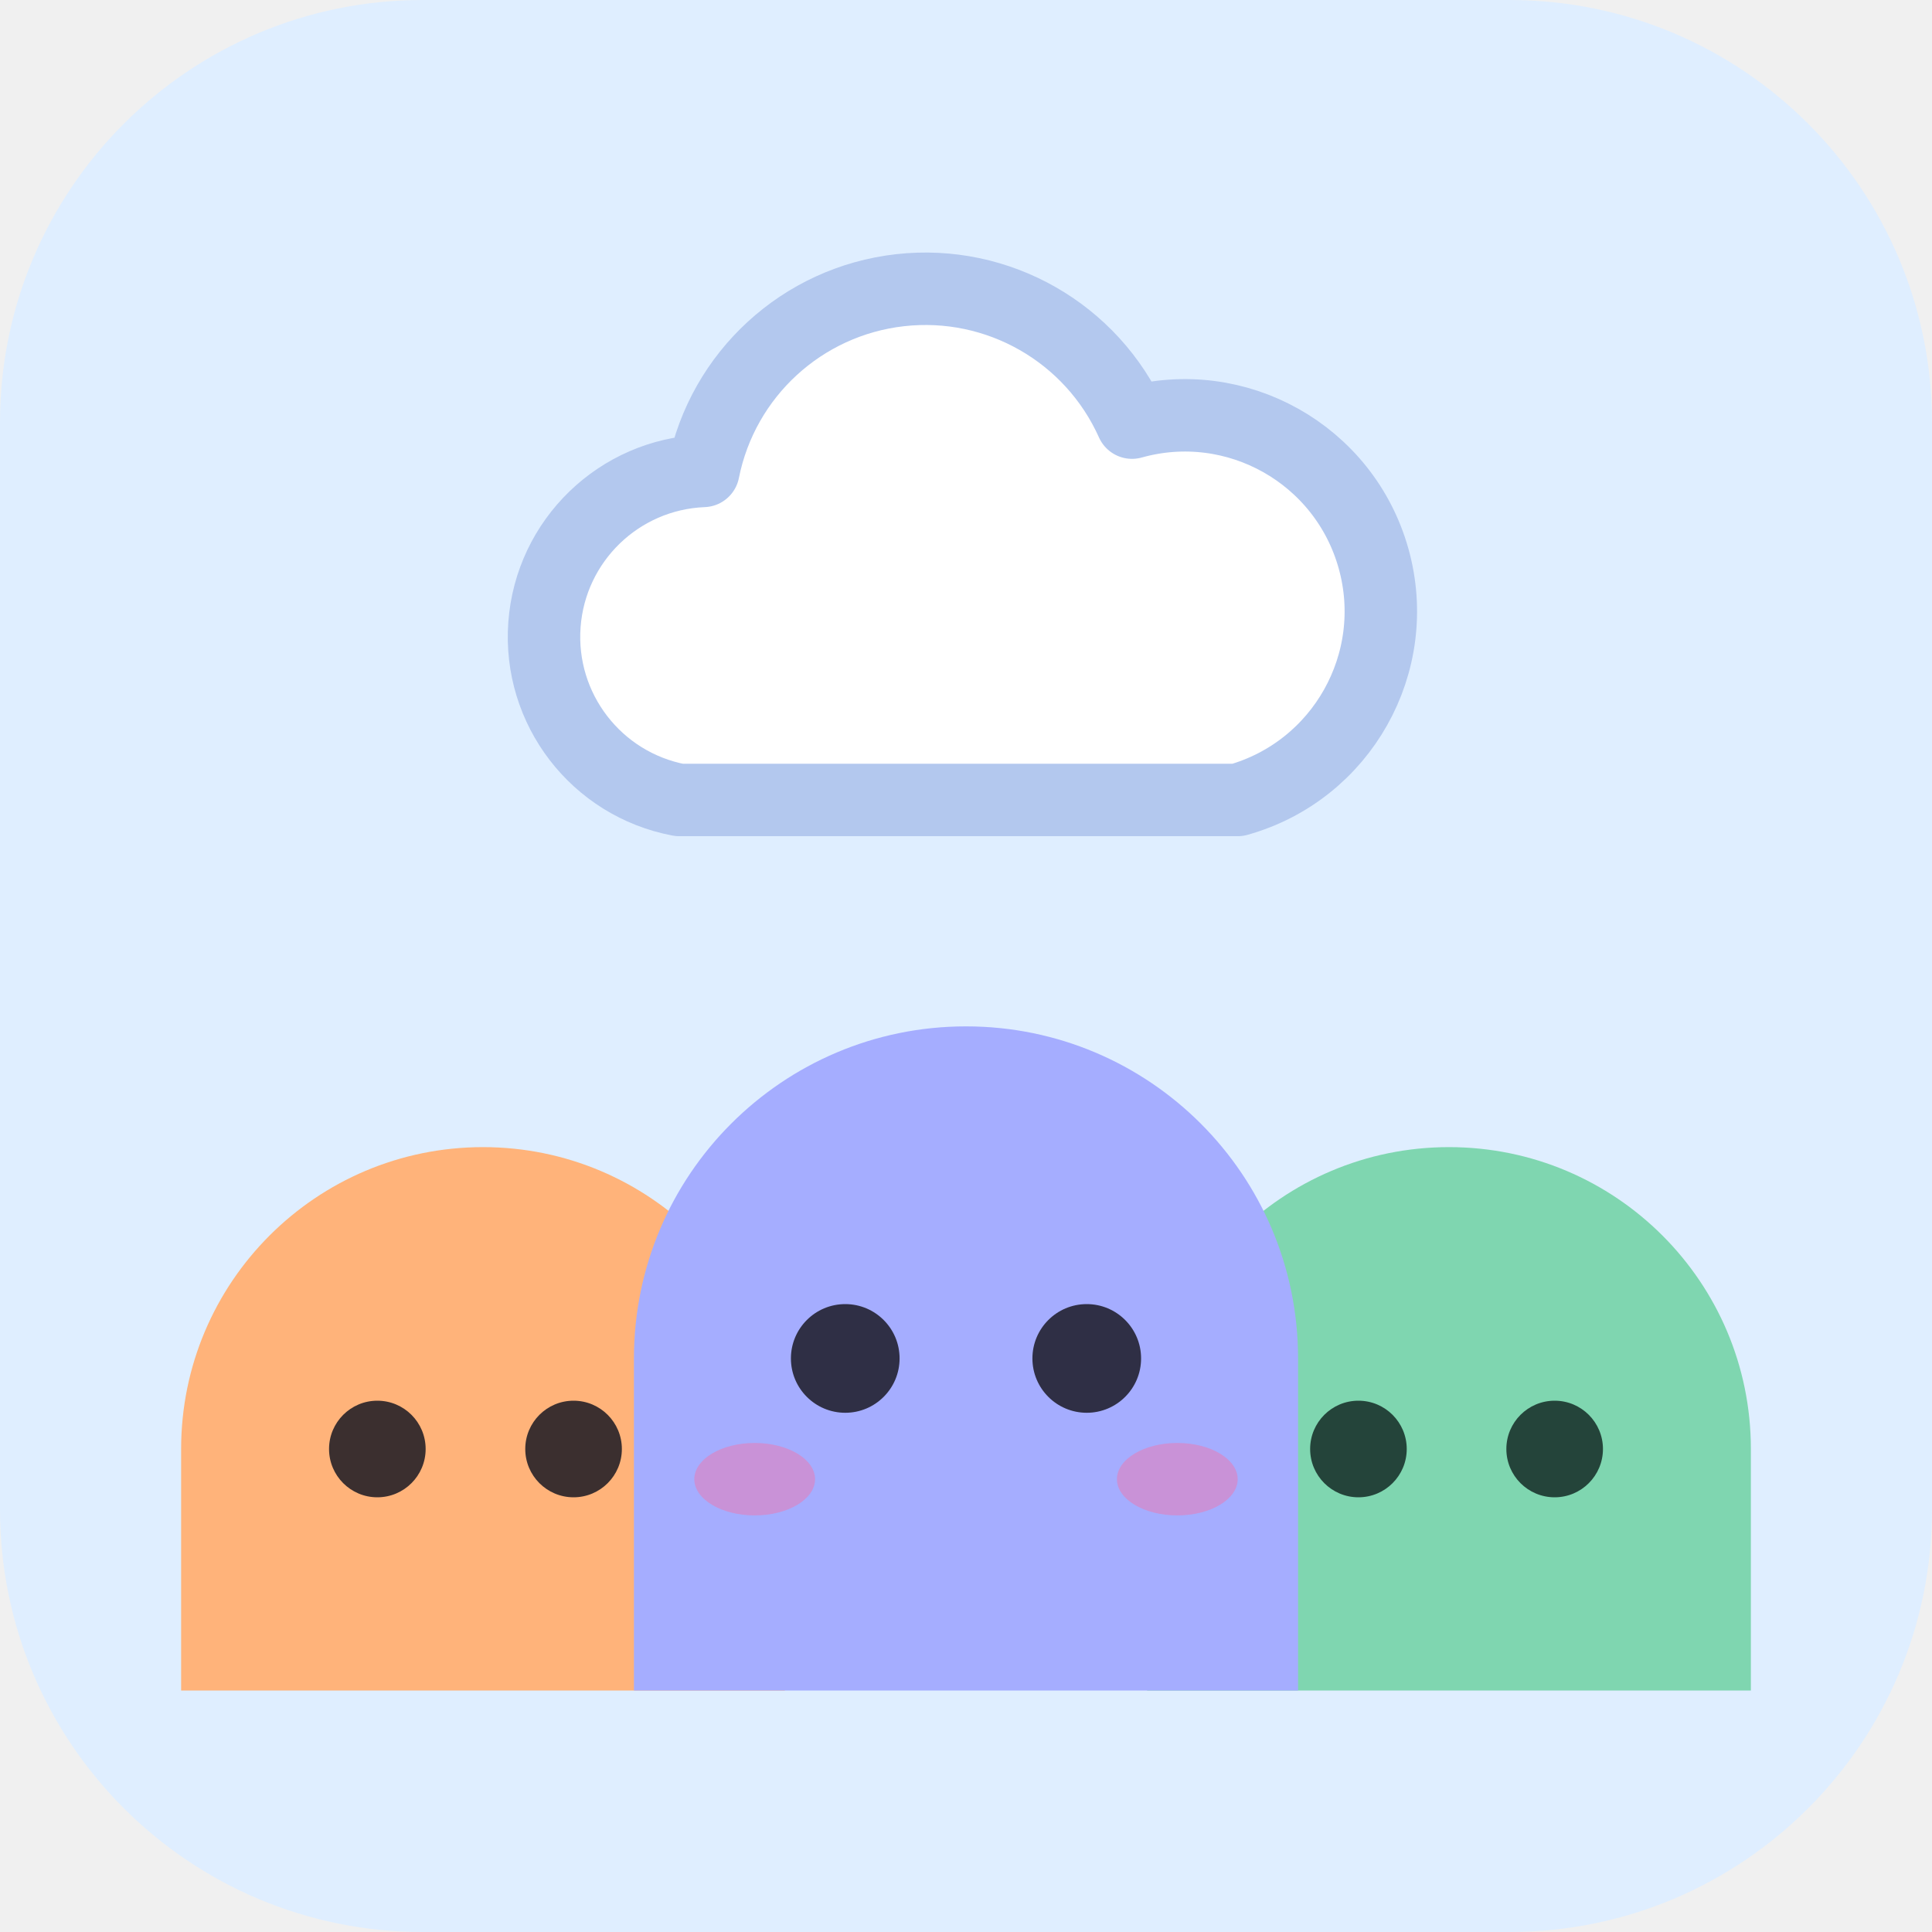
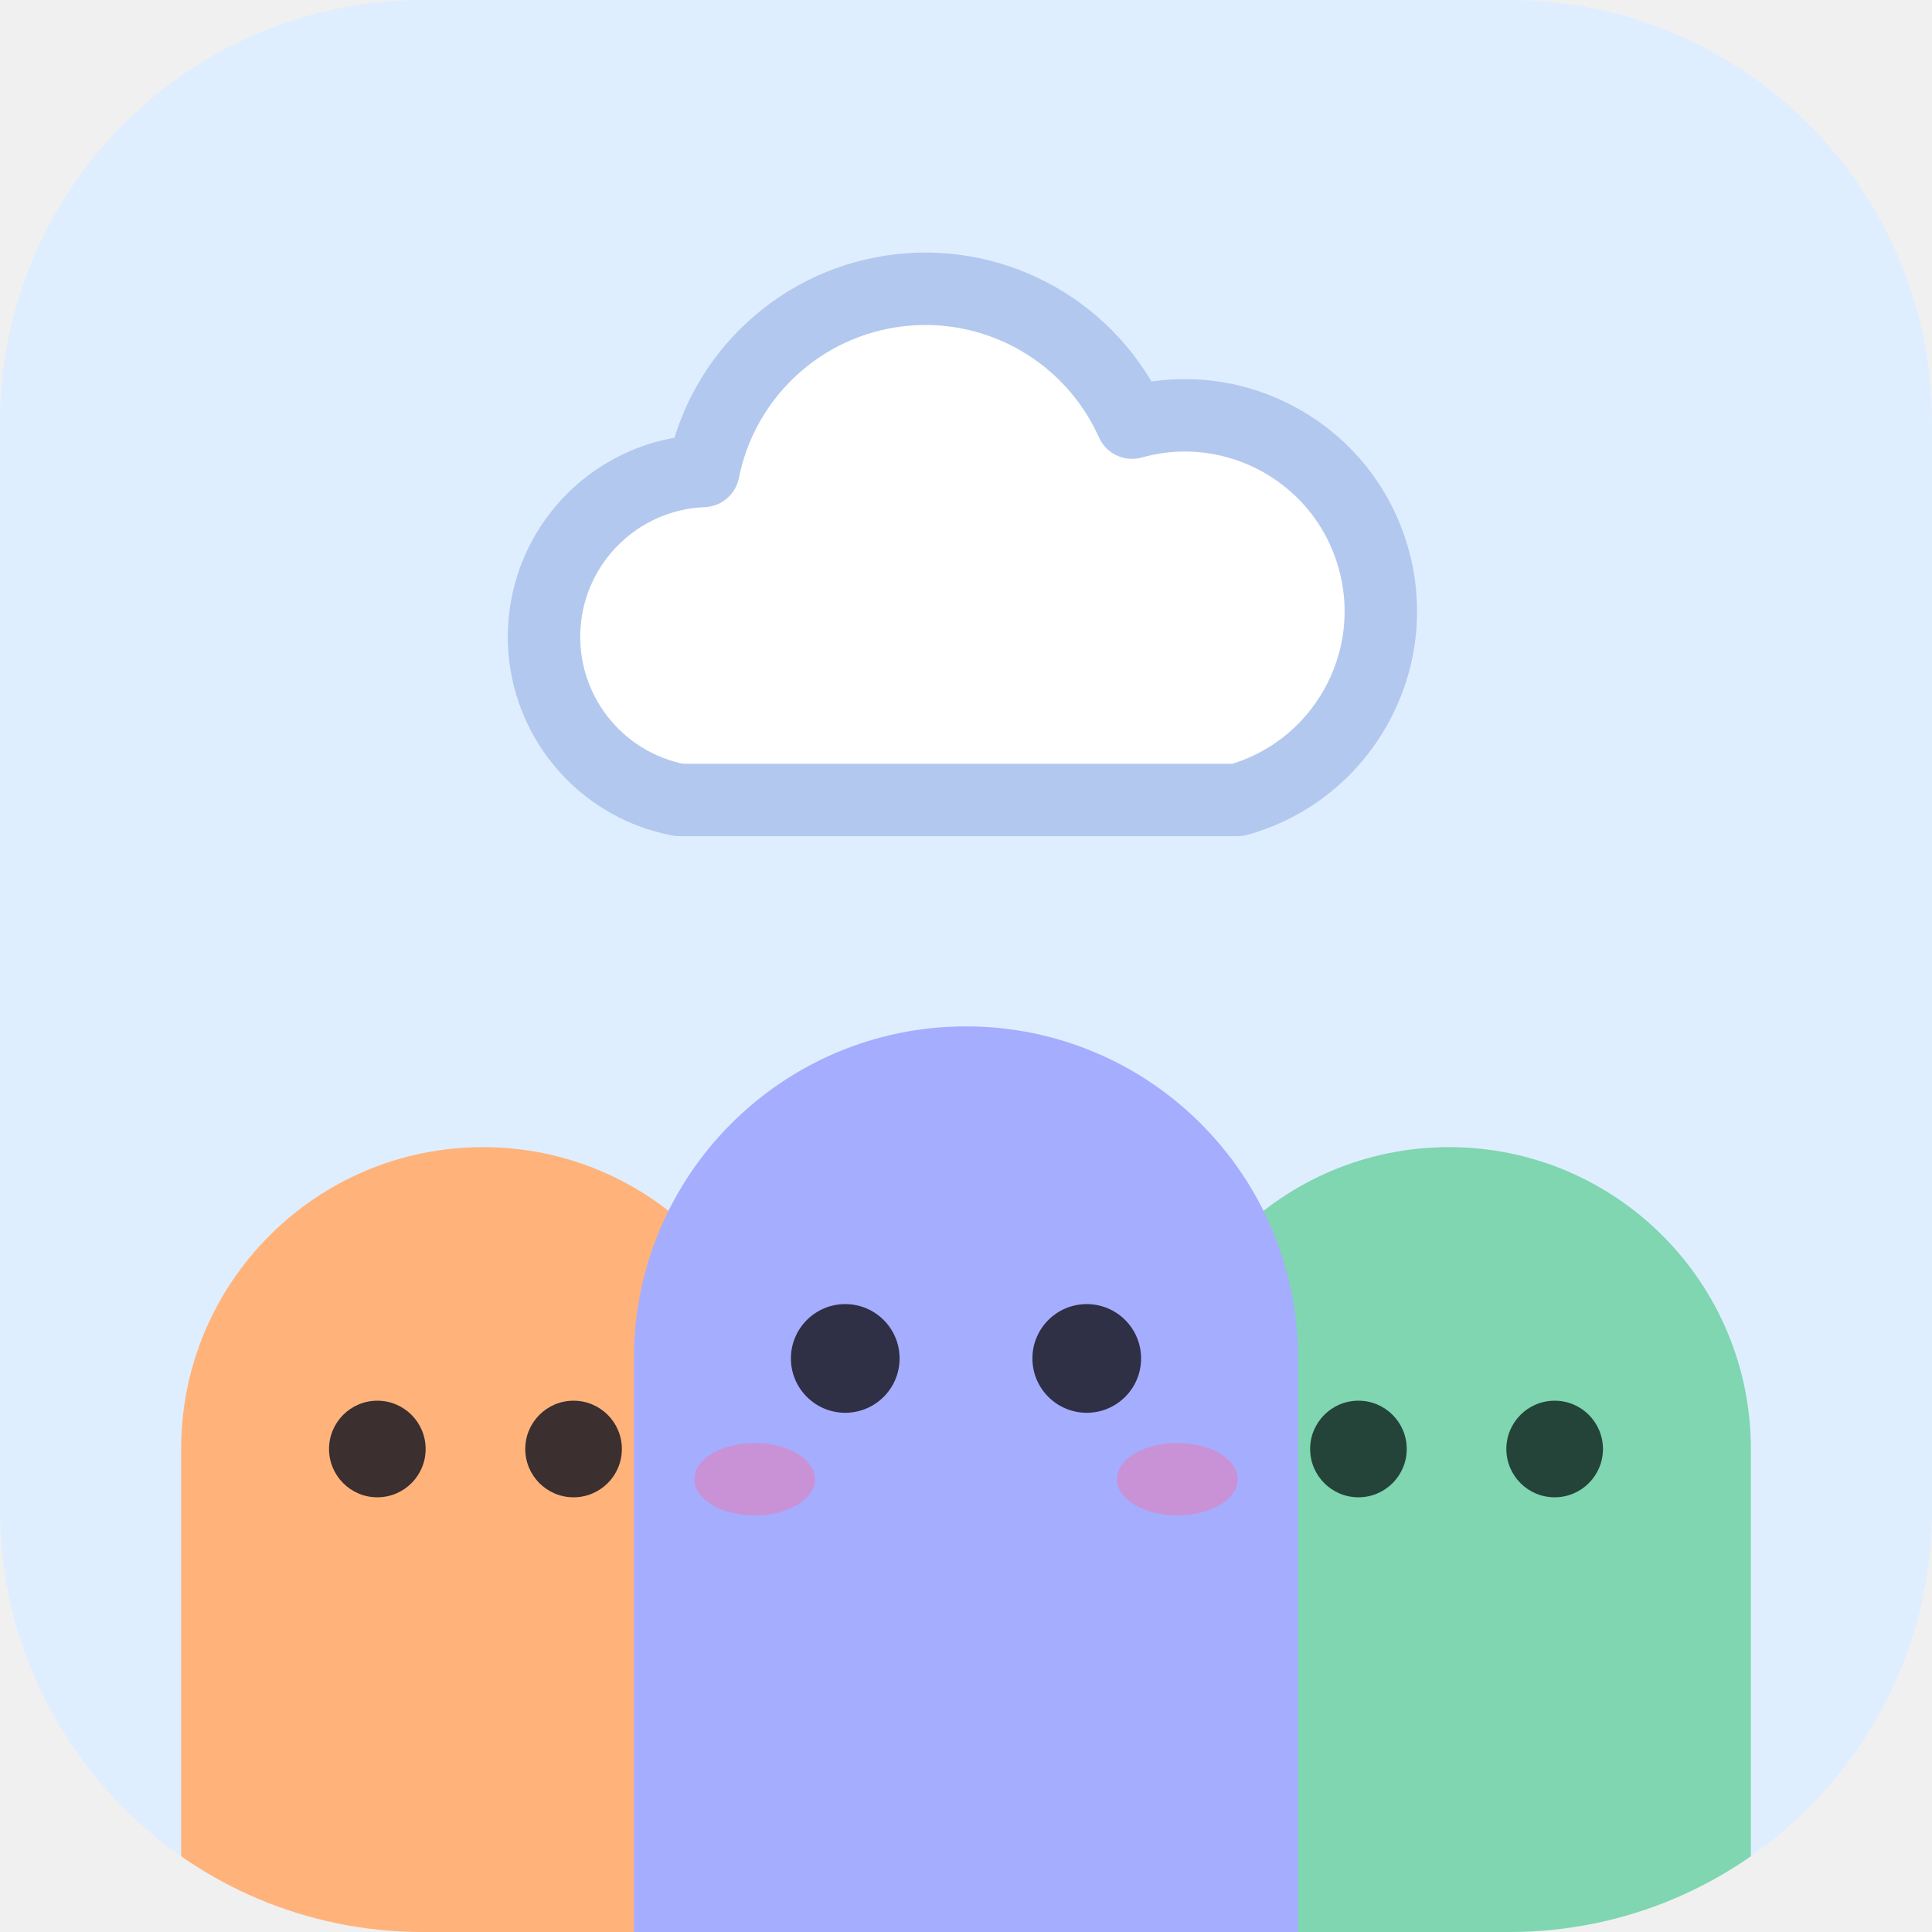
<svg xmlns="http://www.w3.org/2000/svg" viewBox="0 0 64 64">
-   <rect width="64" height="64" rx="14" fill="#dfeeff" />
-   <g fill="#ffffff" stroke="#b3c8ee" stroke-width="2.4" stroke-linejoin="round">
-     <path d="M22.5 26.5a5.5 5.5 0 0 1 .8-10.9a7.5 7.5 0 0 1 14.2-1.6a6 6 0 0 1 3.5 12.5z" />
+   <defs>
+     <clipPath id="tile">
+       <rect width="64" height="64" rx="14" />
+     </clipPath>
+   </defs>
+   <g clip-path="url(#tile)">
+     <rect width="64" height="64" rx="14" fill="#dfeeff" />
+     <g fill="#ffffff" stroke="#b3c8ee" stroke-width="2.4" stroke-linejoin="round">
+       <path d="M22.5 26.5a5.5 5.5 0 0 1 .8-10.9a7.5 7.5 0 0 1 14.2-1.6a6 6 0 0 1 3.5 12.5z" />
+     </g>
+     <path d="M6 64v-16a10 10 0 0 1 20 0v16z" fill="#ffb37a" />
+     <path d="M38 64v-16a10 10 0 0 1 20 0v16z" fill="#7fd6b0" />
+     <path d="M21 64v-19a11 11 0 0 1 22 0v19z" fill="#a5adff" />
+     <circle cx="12.5" cy="48" r="1.6" fill="#3b2f2f" />
+     <circle cx="19" cy="48" r="1.6" fill="#3b2f2f" />
+     <circle cx="45" cy="48" r="1.6" fill="#24443a" />
+     <circle cx="51.5" cy="48" r="1.6" fill="#24443a" />
+     <circle cx="28" cy="45" r="1.8" fill="#2f2f45" />
+     <circle cx="36" cy="45" r="1.8" fill="#2f2f45" />
+     <ellipse cx="25" cy="49" rx="2" ry="1.2" fill="#ff6b9b" fill-opacity=".4" />
+     <ellipse cx="39" cy="49" rx="2" ry="1.2" fill="#ff6b9b" fill-opacity=".4" />
  </g>
-   <path d="M6 56v-8a10 10 0 0 1 20 0v8z" fill="#ffb37a" />
-   <path d="M38 56v-8a10 10 0 0 1 20 0v8z" fill="#7fd6b0" />
-   <path d="M21 56v-11a11 11 0 0 1 22 0v11z" fill="#a5adff" />
-   <circle cx="12.5" cy="48" r="1.6" fill="#3b2f2f" />
-   <circle cx="19" cy="48" r="1.6" fill="#3b2f2f" />
-   <circle cx="45" cy="48" r="1.6" fill="#24443a" />
-   <circle cx="51.5" cy="48" r="1.6" fill="#24443a" />
-   <circle cx="28" cy="45" r="1.8" fill="#2f2f45" />
-   <circle cx="36" cy="45" r="1.8" fill="#2f2f45" />
-   <ellipse cx="25" cy="49" rx="2" ry="1.2" fill="#ff6b9b" fill-opacity=".4" />
-   <ellipse cx="39" cy="49" rx="2" ry="1.2" fill="#ff6b9b" fill-opacity=".4" />
</svg>
